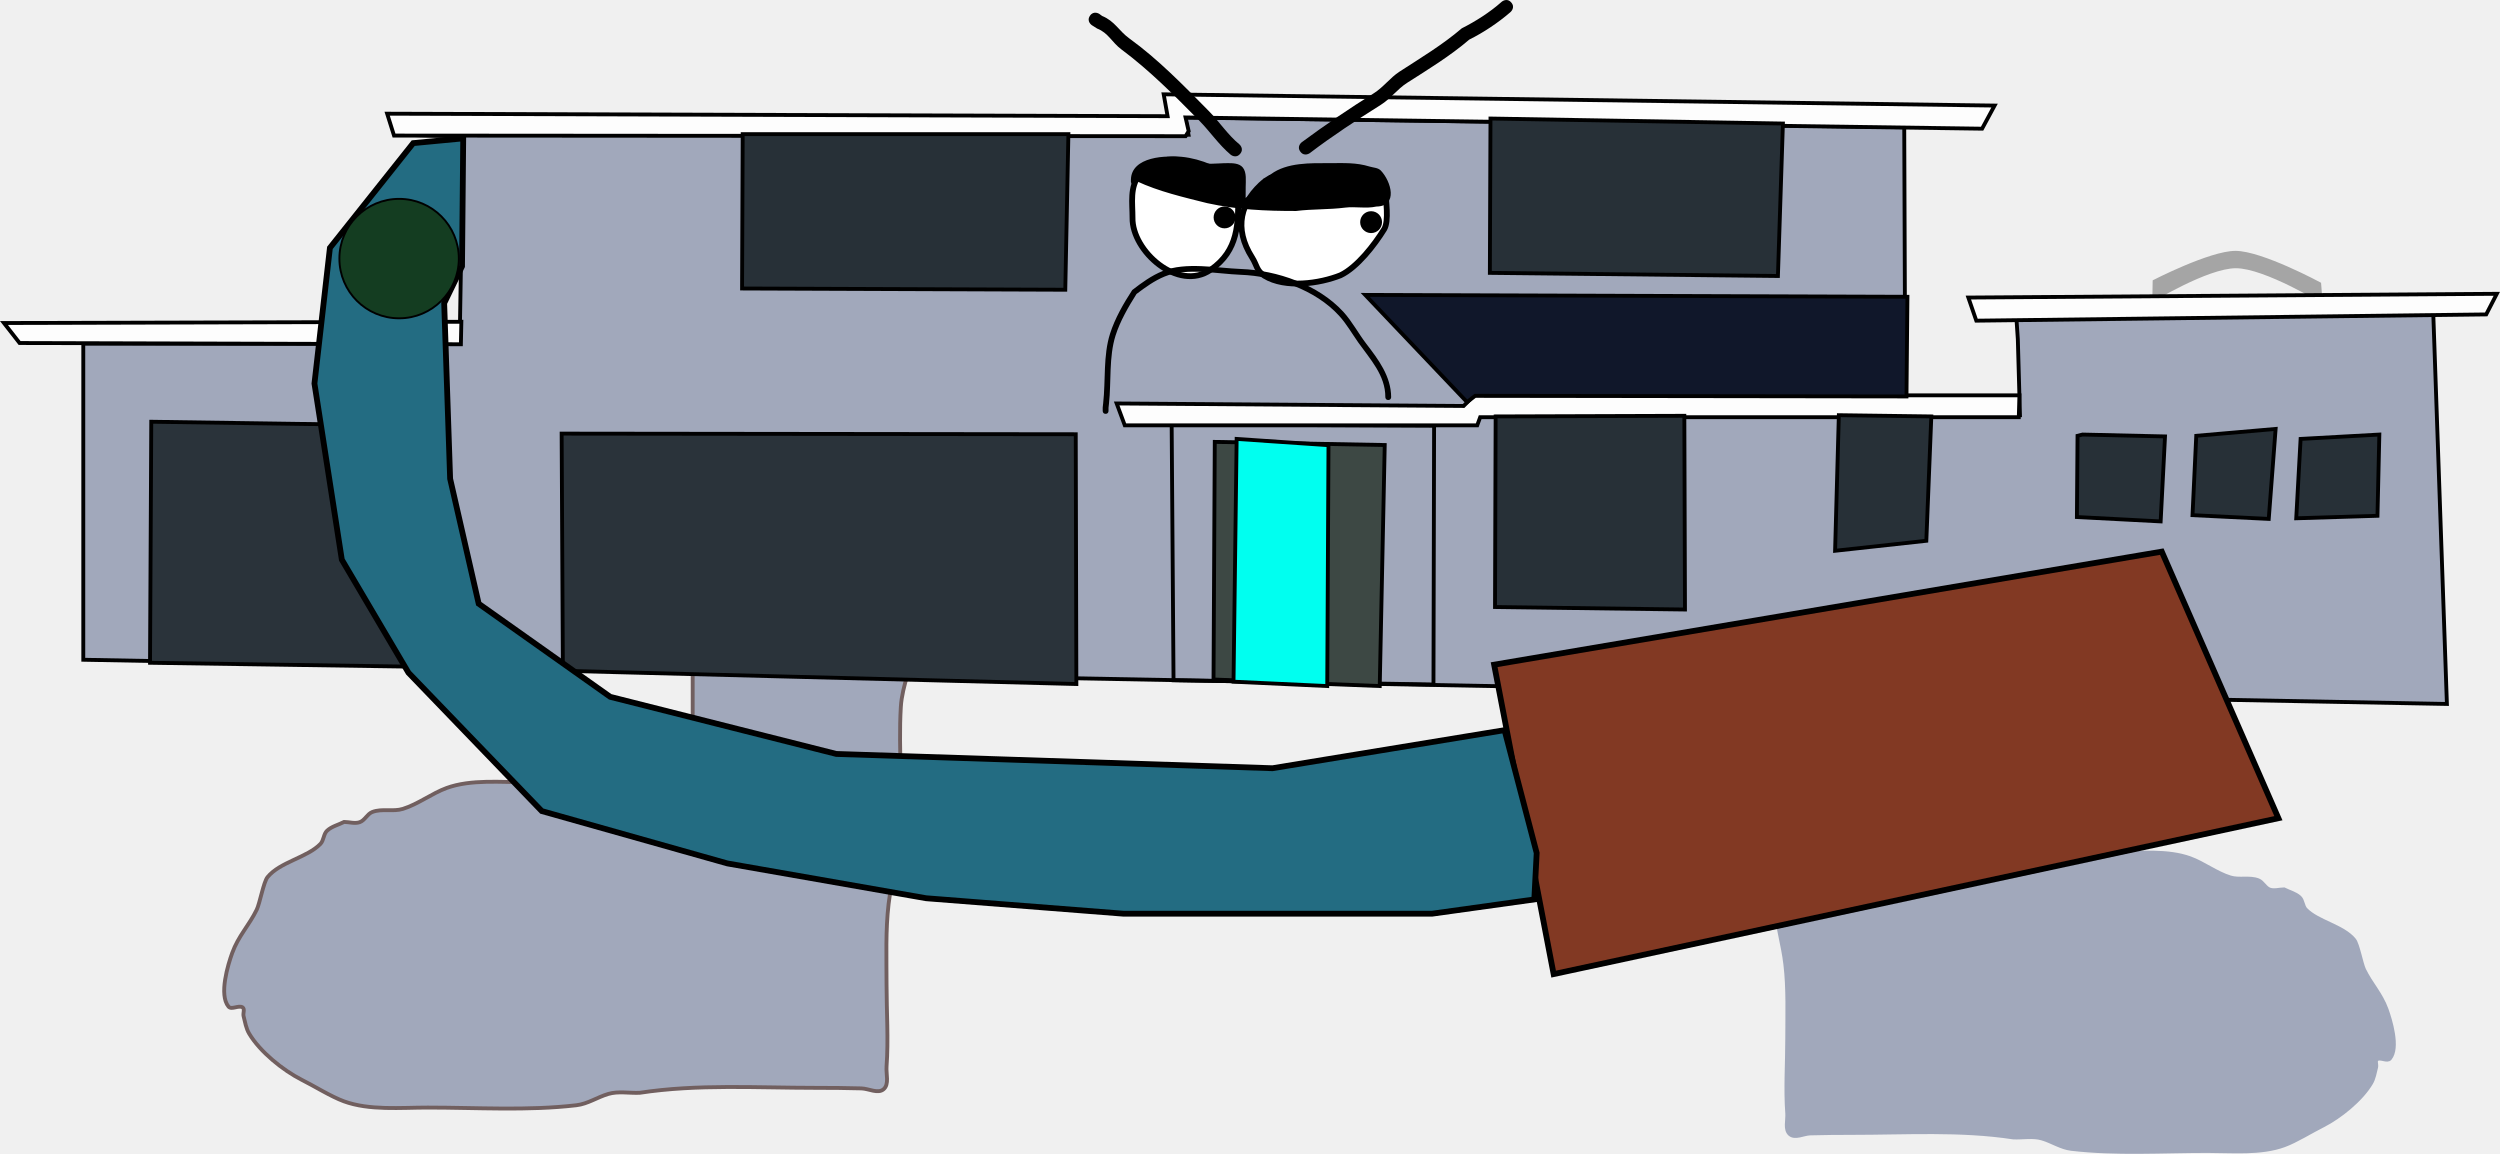
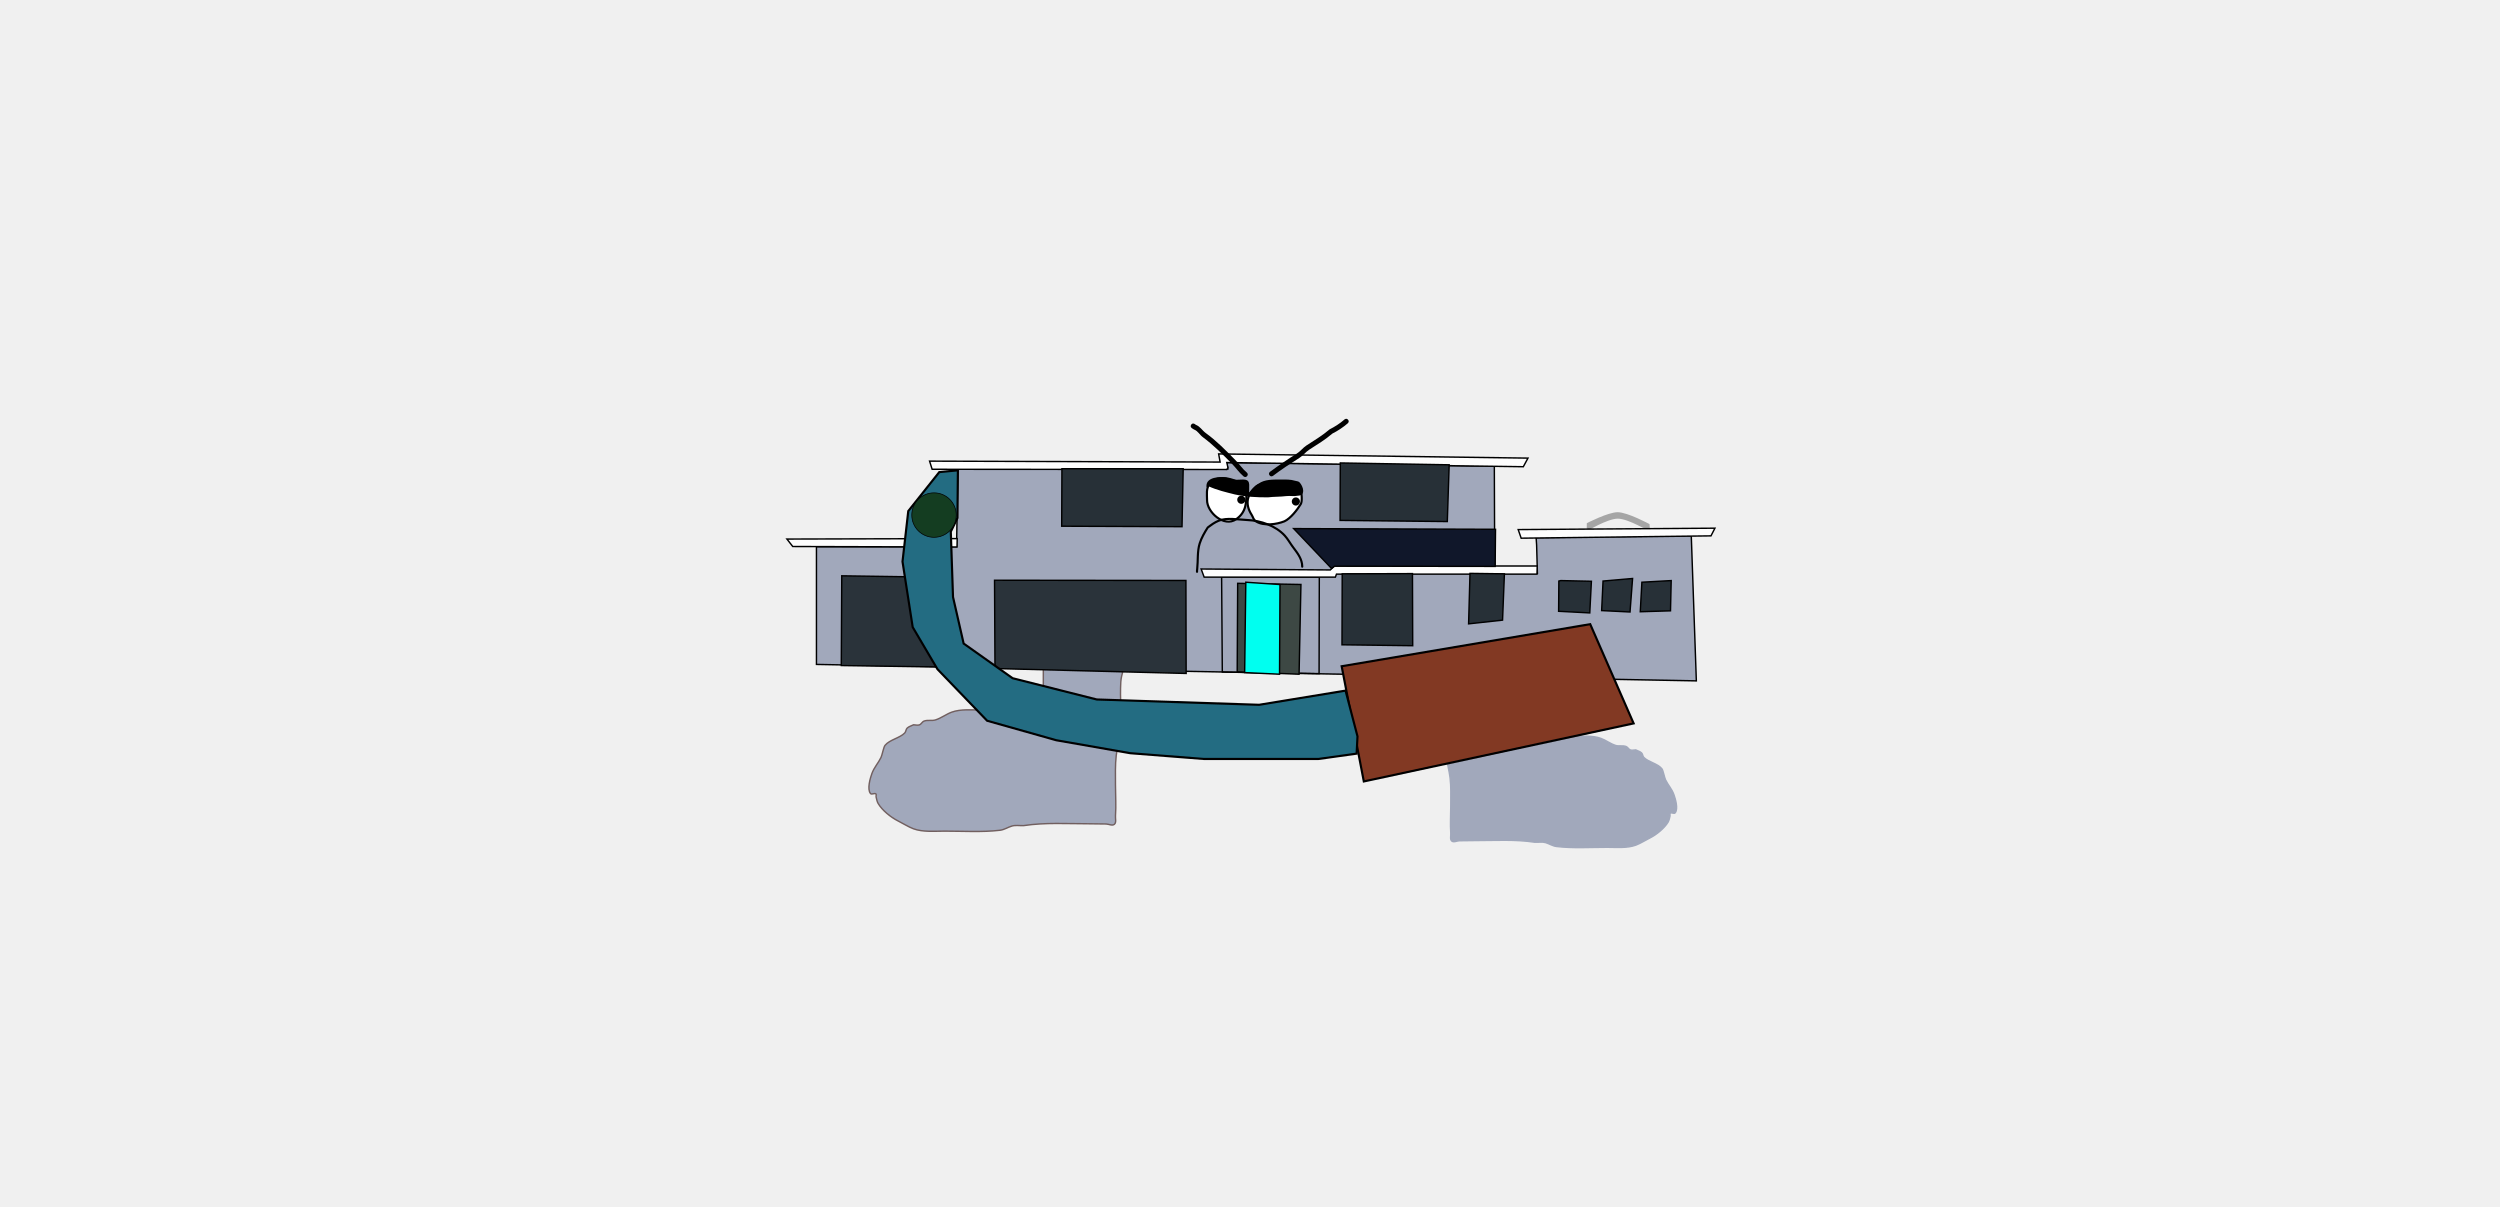
- <svg xmlns="http://www.w3.org/2000/svg" version="1.1" width="645.171" height="297.648" viewBox="0,0,645.171,297.648">
-   <g transform="translate(2.04404,-52.16844)">
+ <svg xmlns="http://www.w3.org/2000/svg" version="1.1" width="1733.093" height="836.336" viewBox="0,0,1733.093,836.336">
+   <g transform="translate(546.5466,238.1682)">
    <g data-paper-data="{&quot;isPaintingLayer&quot;:true}" stroke-linejoin="miter" stroke-miterlimit="10" stroke-dasharray="" stroke-dashoffset="0" style="mix-blend-mode: normal">
      <path d="M237.85,153.836c0.37,-1.327 -0.18,-2.916 0.526,-4.099c0.764,-1.279 2.422,-1.741 3.545,-2.72c0.511,-0.446 1.929,-1.207 1.335,-1.536c-0.778,-0.431 -1.638,0.765 -2.52,0.88c-1.249,0.163 -2.535,0.246 -3.84,0.28c-0.252,4.227 -2.333,6.865 -3.167,10.982c-0.143,0.704 -0.256,1.427 -0.345,2.164c1.899,-1.957 3.713,-3.252 4.465,-5.951zM233.529,178.16c0,13.284 0,26.569 0,39.853c-0.036,5.961 -2.752,10.75 -3.101,16.634c-0.668,11.27 0.653,22.733 -0.298,33.962c-0.477,5.633 -2.187,11.173 -2.849,16.788c-0.811,6.885 -0.536,13.886 -0.536,20.801c0,6.998 0.518,14.222 0,21.199c-0.146,1.963 0.735,4.565 -0.75,5.857c-1.446,1.258 -3.831,-0.149 -5.748,-0.204c-3.91,-0.111 -7.822,-0.142 -11.733,-0.142c-15.113,0 -30.537,-1.009 -45.483,1.279c-2.697,0.118 -5.504,-0.471 -8.093,0.293c-2.785,0.822 -5.326,2.576 -8.21,2.914c-12.596,1.478 -25.72,0.601 -38.38,0.601c-6.907,0 -15.084,0.805 -21.676,-1.625c-3.354,-1.237 -7.635,-3.935 -10.938,-5.583c-4.706,-2.394 -10.693,-7.192 -13.478,-11.88c-0.808,-1.359 -1.06,-2.985 -1.445,-4.518c-0.183,-0.732 0.385,-1.846 -0.253,-2.248c-1.024,-0.647 -2.853,0.726 -3.63,-0.205c-2.521,-3.023 -0.134,-10.827 0.956,-13.839c1.581,-4.371 4.363,-7.132 6.329,-11.18c0.788,-1.621 1.768,-7.134 2.776,-8.38c3.175,-3.927 10.308,-5.077 13.666,-8.588c0.879,-0.919 0.78,-2.544 1.712,-3.408c1.21,-1.122 2.936,-1.507 4.404,-2.26c1.342,0.021 2.759,0.508 4.025,0.063c1.303,-0.459 1.931,-2.106 3.215,-2.613c2.47,-0.974 5.389,-0.026 7.924,-0.816c3.926,-1.224 7.498,-4.008 11.271,-5.388c6.254,-2.288 14.148,-1.478 20.688,-1.478c11.871,0 23.742,0 35.614,0c2.175,0 4.637,1.41 6.517,0.317c1.21,-0.704 0.692,-5.677 0.691,-5.828c-0.03,-4.239 0,-8.48 0,-12.719c0,-18.655 0,-37.31 0,-55.964c0,-5.43 1.42,-12.931 0.057,-18.168c-0.697,-2.679 -1.735,-5.35 -1.753,-8.119c-0.009,-1.371 -0.115,-9.138 0.502,-9.85c2.167,-2.501 10.404,-1.57 13.468,-1.597c11.876,-0.105 23.758,-0 35.634,-0c5.289,0 10.841,-0.455 16.111,0c2.001,0.173 4.896,-0.823 5.959,0.88c1.173,1.879 -0.317,4.547 -1.346,6.508c-0.622,1.184 -2.573,1.175 -3.281,2.31c-0.561,0.9 0.162,2.161 -0.142,3.177c-1.142,3.827 -2.162,4.19 -4.819,6.72l-0.199,3.093c0,0 -0.219,2.108 -2.328,1.889c-0.742,-0.077 -1.196,-0.388 -1.472,-0.759c0.045,4.157 0.42,8.428 0.42,12.218z" data-paper-data="{&quot;index&quot;:null}" fill="#a1a8bb" fill-rule="nonzero" stroke="#715f5f" stroke-width="1" stroke-linecap="butt" />
      <path d="M453.104,185.977c-0.081,-0.676 -0.185,-1.337 -0.316,-1.982c-0.764,-3.77 -2.67,-6.187 -2.901,-10.058c-1.196,-0.031 -2.373,-0.107 -3.517,-0.256c-0.808,-0.105 -1.595,-1.201 -2.308,-0.806c-0.544,0.301 0.755,0.998 1.223,1.407c1.028,0.897 2.547,1.32 3.247,2.492c0.647,1.083 0.143,2.539 0.482,3.754c0.689,2.472 2.35,3.659 4.09,5.451zM453.356,191.613c-0.253,0.34 -0.669,0.625 -1.348,0.695c-1.931,0.201 -2.132,-1.73 -2.132,-1.73l-0.182,-2.833c-2.433,-2.317 -3.368,-2.65 -4.413,-6.155c-0.278,-0.93 0.384,-2.086 -0.13,-2.91c-0.648,-1.039 -2.436,-1.031 -3.005,-2.116c-0.943,-1.797 -2.307,-4.24 -1.233,-5.961c0.974,-1.56 3.626,-0.648 5.458,-0.806c4.827,-0.417 9.912,0 14.756,0c10.878,0 21.76,-0.096 32.638,0c2.806,0.025 10.351,-0.828 12.335,1.463c0.565,0.652 0.468,7.766 0.46,9.021c-0.016,2.536 -0.966,4.982 -1.605,7.436c-1.249,4.796 0.052,11.667 0.052,16.64c0,17.086 0,34.172 0,51.258c0,3.883 0.028,7.767 0,11.65c-0.001,0.139 -0.476,4.694 0.632,5.338c1.722,1.001 3.977,-0.29 5.969,-0.29c10.873,0 21.746,0 32.619,0c5.99,0 13.22,-0.742 18.948,1.353c3.456,1.264 6.728,3.814 10.324,4.935c2.322,0.724 4.995,-0.144 7.258,0.748c1.177,0.464 1.752,1.973 2.945,2.393c1.159,0.408 2.458,-0.038 3.687,-0.058c1.344,0.69 2.925,1.043 4.033,2.07c0.854,0.792 0.763,2.28 1.568,3.122c3.075,3.216 9.609,4.269 12.517,7.866c0.923,1.141 1.821,6.19 2.542,7.675c1.801,3.708 4.348,6.236 5.797,10.24c0.998,2.759 3.185,9.907 0.875,12.676c-0.711,0.852 -2.386,-0.405 -3.325,0.188c-0.584,0.369 -0.063,1.389 -0.231,2.059c-0.352,1.405 -0.583,2.893 -1.323,4.138c-2.551,4.294 -8.034,8.688 -12.345,10.881c-3.025,1.509 -6.946,3.98 -10.018,5.113c-6.037,2.226 -13.527,1.488 -19.853,1.488c-11.595,-0 -23.615,0.803 -35.152,-0.551c-2.642,-0.31 -4.969,-1.916 -7.52,-2.669c-2.371,-0.7 -4.942,-0.16 -7.413,-0.268c-13.689,-2.096 -27.817,-1.171 -41.658,-1.172c-3.582,-0 -7.165,0.029 -10.747,0.13c-1.755,0.05 -3.94,1.339 -5.264,0.187c-1.36,-1.183 -0.553,-3.567 -0.687,-5.365c-0.474,-6.39 0,-13.006 0,-19.416c0,-6.334 0.251,-12.746 -0.491,-19.052c-0.606,-5.143 -2.172,-10.217 -2.609,-15.376c-0.871,-10.285 0.339,-20.784 -0.273,-31.106c-0.319,-5.39 -2.807,-9.776 -2.84,-15.236c0,-12.167 0,-24.335 0,-36.502c0,-3.471 0.343,-7.383 0.384,-11.19z" data-paper-data="{&quot;index&quot;:null}" fill="#a1a8bb" fill-rule="nonzero" stroke="#a1a8bb" stroke-width="1" stroke-linecap="butt" />
      <path d="M415.559,129.591v0.715h-0.715z" data-paper-data="{&quot;index&quot;:null}" fill="#000000" fill-rule="nonzero" stroke="none" stroke-width="1" stroke-linecap="butt" opacity="0.966" />
      <path d="M447.988,141.037h-0.715z" data-paper-data="{&quot;index&quot;:null}" fill="#000000" fill-rule="nonzero" stroke="none" stroke-width="1" stroke-linecap="butt" opacity="0.966" />
      <path d="M479.463,240.23l2.146,0.477l-0.477,1.669l-1.311,0.477l-0.835,-1.311z" data-paper-data="{&quot;index&quot;:null}" fill="#fe00ff" fill-rule="evenodd" stroke="none" stroke-width="1" stroke-linecap="butt" opacity="0.004" />
      <path d="M553.39,130.143l0.104,-5.627c0,0 14.716,-7.607 21.363,-7.607c6.887,0 22.093,8.233 22.093,8.233l0.417,5.419c0,0 -14.975,-9.171 -22.405,-9.171c-7.222,0 -21.572,8.754 -21.572,8.754z" data-paper-data="{&quot;index&quot;:null}" fill="#a5a5a5" fill-rule="nonzero" stroke="#000000" stroke-width="0" stroke-linecap="butt" />
      <path d="M19.449,222.43v-81.571h97.125l0.899,-53.436l-17.697,-0.553l180.562,0.138l24.333,-0.069l-0.83,-4.424l185.54,2.489l0.277,74.313h29.587l-0.553,-19.632l-0.346,-5.115l107.563,-1.383l3.516,100.65z" data-paper-data="{&quot;index&quot;:null}" fill="#a1a8bb" fill-rule="nonzero" stroke="#000000" stroke-width="1" stroke-linecap="round" />
      <path d="M36.672,223.211l0.323,-62.204l66.437,0.968l1.29,62.244z" data-paper-data="{&quot;index&quot;:null}" fill="#2a333a" fill-rule="nonzero" stroke="#000000" stroke-width="1" stroke-linecap="round" />
      <path d="M143.221,226.154l-0.323,-62.083l132.672,0.161l0.161,64.461l-131.503,-3.386z" data-paper-data="{&quot;index&quot;:null}" fill="#2a333a" fill-rule="nonzero" stroke="#000000" stroke-width="1" stroke-linecap="round" />
      <path d="M300.807,227.727l-0.484,-66.034l67.727,0.323l-0.161,66.8z" data-paper-data="{&quot;index&quot;:null}" fill="none" fill-rule="nonzero" stroke="#000000" stroke-width="1" stroke-linecap="round" />
      <path d="M311.127,227.525l0.323,-61.317l43.861,0.806l-1.29,62.204z" data-paper-data="{&quot;index&quot;:null}" fill="#3d4844" fill-rule="nonzero" stroke="#000000" stroke-width="1" stroke-linecap="round" />
      <path d="M316.287,228.089l0.806,-62.647l23.704,1.613l-0.323,62.164z" data-paper-data="{&quot;index&quot;:null}" fill="#00fff0" fill-rule="nonzero" stroke="#000000" stroke-width="1" stroke-linecap="round" />
      <path d="M379.177,161.935h-90.948l-2.096,-5.644l89.537,0.645l2.741,-2.741h140.695l-0.161,5.644h-139.001z" data-paper-data="{&quot;index&quot;:null}" fill="#fdfdfd" fill-rule="nonzero" stroke="#000000" stroke-width="1" stroke-linecap="round" />
      <path d="M505.923,128.958l136.381,-0.968l-2.741,5.321l-131.584,1.613z" data-paper-data="{&quot;index&quot;:null}" fill="#fdfdfd" fill-rule="nonzero" stroke="#000000" stroke-width="1" stroke-linecap="round" />
      <path d="M304.717,86.024l-0.806,1.29l-204.269,-0.161l-1.774,-5.644l201.407,0.645l-1.008,-5.644l214.428,2.903l-3.225,5.966l-205.559,-2.903z" data-paper-data="{&quot;index&quot;:null}" fill="#fdfdfd" fill-rule="nonzero" stroke="#000000" stroke-width="1" stroke-linecap="round" />
      <path d="M273.676,86.79l-0.806,40.152l-83.409,-0.323l0.161,-39.83z" data-paper-data="{&quot;index&quot;:null}" fill="#273037" fill-rule="nonzero" stroke="#000000" stroke-width="1" stroke-linecap="round" />
      <path d="M458.07,84.049l-1.29,39.346l-74.338,-0.806l0.161,-39.83z" data-paper-data="{&quot;index&quot;:null}" fill="#273037" fill-rule="nonzero" stroke="#000000" stroke-width="1" stroke-linecap="round" />
      <path d="M489.958,154.477l-111.306,-0.161l-2.096,1.613l-26.284,-27.655l139.929,0.484z" data-paper-data="{&quot;index&quot;:null}" fill="#10172a" fill-rule="nonzero" stroke="#000000" stroke-width="1" stroke-linecap="round" />
      <path d="M535.392,164.313l21.286,0.484l-1.129,21.931l-21.608,-1.129l0.161,-20.963z" data-paper-data="{&quot;index&quot;:null}" fill="#273037" fill-rule="nonzero" stroke="#000000" stroke-width="1" stroke-linecap="round" />
      <path d="M585.22,162.862l-1.774,23.221l-19.673,-0.968l0.968,-20.479z" data-paper-data="{&quot;index&quot;:null}" fill="#273037" fill-rule="nonzero" stroke="#000000" stroke-width="1" stroke-linecap="round" />
      <path d="M611.988,164.313l-0.484,20.963l-20.963,0.645l1.129,-20.479z" data-paper-data="{&quot;index&quot;:null}" fill="#273037" fill-rule="nonzero" stroke="#000000" stroke-width="1" stroke-linecap="round" />
      <path d="M496.368,159.637l-1.29,32.09l-23.543,2.58l0.968,-34.992z" data-paper-data="{&quot;index&quot;:null}" fill="#273037" fill-rule="nonzero" stroke="#000000" stroke-width="1" stroke-linecap="round" />
      <path d="M432.632,159.476l0.161,49.989l-49.021,-0.645l0.161,-49.183z" data-paper-data="{&quot;index&quot;:null}" fill="#273037" fill-rule="nonzero" stroke="#000000" stroke-width="1" stroke-linecap="round" />
      <path d="M116.896,141.012l-113.886,-0.323l-4.031,-5.16l118.038,-0.323z" data-paper-data="{&quot;index&quot;:null}" fill="#fdfdfd" fill-rule="nonzero" stroke="#000000" stroke-width="1" stroke-linecap="round" />
      <path d="M321.095,118.643c-4.801,-7.551 -3.124,-14.425 3.376,-19.79c0.078,-0.031 0.122,-0.054 0.122,-0.054l1.23,-0.76c5.954,-0.862 13.115,-1.877 19.109,-1.022c3.465,0.494 7.102,2.475 10.461,3.691c0.218,3.107 1.061,8.53 -0.237,10.63c-2.484,4.019 -6.972,9.837 -11.265,11.874c-5.362,2.14 -14.239,3.426 -19.599,0.134c-2.103,-1.292 -1.925,-2.703 -3.197,-4.703z" data-paper-data="{&quot;noHover&quot;:false,&quot;origItem&quot;:[&quot;Path&quot;,{&quot;applyMatrix&quot;:true,&quot;segments&quot;:[[[289.194,131.60388],[0,0],[0.61847,0.97267]],[[290.73983,133.87831],[-1.02306,-0.6283],[2.60738,1.60128]],[[300.21264,133.80412],[-2.60801,1.0407],[2.08825,-0.99077]],[[305.66653,128.07122],[-1.20826,1.95486],[0.63133,-1.02146]],[[305.78825,122.92616],[0.10594,1.5115],[-1.63383,-0.59116]],[[300.71919,121.15003],[1.68523,0.24023],[-2.91559,-0.41565]],[[291.48142,121.64145],[2.89631,-0.41929],[0,0]],[290.88616,122.00818],[[290.82704,122.03403],[0.03793,-0.01525],[-3.16173,2.6095]],[[289.194,131.60385],[-2.33531,-3.67269],[0,0]]],&quot;closed&quot;:true,&quot;fillColor&quot;:[0,0,0,1]}],&quot;index&quot;:null}" fill="#ffffff" fill-rule="nonzero" stroke="#000000" stroke-width="1.5" stroke-linecap="butt" />
      <path d="M317.757,100.19c-0.24,0.528 -0.238,1.037 -0.238,1.037l0.002,0.894c0,7.747 0.107,14.645 -7.124,19.661c-8.372,5.808 -20.321,-4.814 -20.175,-13.397c0,-3.881 -0.753,-7.875 1.777,-11.145c5.79,-7.484 19.562,-3.077 25.758,2.951z" data-paper-data="{&quot;noHover&quot;:false,&quot;origItem&quot;:[&quot;Path&quot;,{&quot;applyMatrix&quot;:true,&quot;segments&quot;:[[[273.13308,120.85315],[0,0],[-3.35674,-3.26583]],[[259.25756,119.26315],[3.13711,-4.05461],[-1.37074,1.77164]],[[258.30818,125.26701],[0,-2.1024],[-0.0792,4.65011]],[[269.16696,132.48038],[-4.53579,3.14676],[3.9174,-2.71774]],[[273.0029,121.89445],[0,4.1973],[0,0]],[273.0029,121.41265],[[273.13308,120.85314],[-0.13018,0.28622],[0,0]]],&quot;closed&quot;:true,&quot;fillColor&quot;:[0,0,0,1]}],&quot;index&quot;:null}" fill="#ffffff" fill-rule="nonzero" stroke="#000000" stroke-width="1.5" stroke-linecap="butt" />
      <path d="M311.154,108.275c0,-1.559 1.264,-2.823 2.823,-2.823c1.559,0 2.823,1.264 2.823,2.823c0,1.559 -1.264,2.823 -2.823,2.823c-1.559,0 -2.823,-1.264 -2.823,-2.823z" data-paper-data="{&quot;index&quot;:null}" fill="#000000" fill-rule="nonzero" stroke="none" stroke-width="1" stroke-linecap="butt" />
      <path d="M348.971,109.496c0,-1.559 1.264,-2.823 2.823,-2.823c1.559,0 2.823,1.264 2.823,2.823c0,1.559 -1.264,2.823 -2.823,2.823c-1.559,0 -2.823,-1.264 -2.823,-2.823z" data-paper-data="{&quot;index&quot;:null}" fill="#000000" fill-rule="nonzero" stroke="none" stroke-width="1" stroke-linecap="butt" />
      <path d="M279.234,56.242c0.969,-1.453 2.422,-0.484 2.422,-0.484l0.728,0.53c3.288,1.343 4.301,3.837 7.024,5.804c7.406,5.349 13.991,12.127 20.466,18.692c2.755,2.793 4.905,6.142 7.907,8.616c0,0 1.342,1.118 0.224,2.46c-1.118,1.342 -2.46,0.224 -2.46,0.224c-3.09,-2.601 -5.308,-5.959 -8.16,-8.848c-6.375,-6.46 -12.842,-12.976 -20.05,-18.331c-2.446,-1.818 -3.335,-4.238 -6.248,-5.373l-1.368,-0.867c0,0 -1.453,-0.969 -0.484,-2.422z" data-paper-data="{&quot;index&quot;:null}" fill="#000000" fill-rule="nonzero" stroke="none" stroke-width="1" stroke-linecap="butt" />
      <path d="M387.954,52.798c1.15,1.314 -0.164,2.464 -0.164,2.464l-0.166,0.145c-3.053,2.641 -6.838,5.164 -10.497,6.981c-4.956,4.248 -10.523,7.635 -16.06,11.172c-2.512,1.605 -4.2,4.051 -6.769,5.666c-6.155,3.869 -12.589,8.084 -18.304,12.443c0,0 -1.397,1.048 -2.445,-0.349c-1.048,-1.397 0.349,-2.445 0.349,-2.445c5.882,-4.353 12.257,-8.703 18.539,-12.605c2.543,-1.58 4.198,-3.996 6.684,-5.611c5.522,-3.587 11.102,-6.92 16.074,-11.182c3.514,-1.768 7.224,-4.124 10.129,-6.7l0.166,-0.145c0,0 1.314,-1.15 2.464,0.164z" data-paper-data="{&quot;index&quot;:null}" fill="#000000" fill-rule="nonzero" stroke="none" stroke-width="1" stroke-linecap="butt" />
      <path d="M585.94,263.322l-187.039,40.233l-15.356,-79.853l172.297,-29.177z" fill="#823923" fill-rule="nonzero" stroke="#000000" stroke-width="1.5" stroke-linecap="round" />
      <path d="M394.524,272.305l-0.614,11.978l-26.413,3.686h-79.545l-50.983,-3.993l-51.29,-8.983l-47.912,-13.514l-34.398,-35.703l-17.199,-29.177l-7.064,-45.455l3.993,-35.012l21.499,-27.027l12.899,-1.228l-0.307,33.016l-4.607,9.521l1.536,45.301l7.371,32.248l33.937,24.033l58.354,14.742l112.561,3.686l59.889,-9.828z" fill="#236c82" fill-rule="nonzero" stroke="#000000" stroke-width="1.5" stroke-linecap="round" />
      <path d="M283.279,158.966c-0.75,0 -0.75,-0.75 -0.75,-0.75l0.001,-0.898c0.041,-0.372 0.082,-0.745 0.123,-1.117c0.652,-5.82 -0.029,-12.267 1.772,-17.926c1.245,-3.913 3.489,-7.829 5.725,-11.255c2.451,-1.903 4.947,-3.725 7.845,-4.901c5.974,-2.425 13.98,-0.765 20.211,-0.534c9.36,0.347 19.948,4.022 26.417,11.039c2.284,2.5 3.881,5.593 5.947,8.282c3.091,4.024 6.373,8.378 6.397,13.742c0,0 0,0.75 -0.75,0.75c-0.75,0 -0.75,-0.75 -0.75,-0.75c0.029,-5.629 -3.95,-9.81 -6.97,-14.076c-1.631,-2.303 -3.073,-4.862 -4.98,-6.934c-6.143,-6.745 -16.45,-10.224 -25.367,-10.554c-5.977,-0.221 -13.888,-1.921 -19.612,0.433c-2.684,1.104 -4.983,2.79 -7.285,4.52c-2.076,3.288 -4.234,7.007 -5.409,10.726c-1.751,5.546 -1.07,11.9 -1.7,17.605c-0.039,0.345 -0.077,0.69 -0.116,1.034l0.001,0.815c0,0 0,0.75 -0.75,0.75z" fill="#000000" fill-rule="nonzero" stroke="none" stroke-width="0.5" stroke-linecap="butt" />
      <path d="M290.559,99.767c-0.75,0 -0.75,-0.75 -0.75,-0.75v-0.428c0.06,-6.028 9.162,-6.503 13.574,-5.736c1.091,0.19 1.797,0.735 2.922,0.87c2.943,1.156 5.487,0.539 8.52,0.547c1.256,0.003 2.929,0.01 3.854,1.12c1.056,1.268 0.75,3.533 0.75,5.054c0,0.031 0.005,2.593 -0.014,2.711c-0.005,0.03 -0.012,0.066 -0.023,0.105c0.157,-0.117 0.318,-0.206 0.382,-0.257c2.175,-1.799 3.863,-4.163 6.145,-5.858c4.156,-3.087 10.272,-2.875 15.169,-2.875c3.666,0 6.822,-0.2 10.356,0.89c0.944,0.291 2.137,0.269 2.871,1.035c2.65,2.768 4.532,9.21 -1.155,9.276c-2.69,0.598 -5.413,-0.062 -8.114,0.283c-4.166,0.532 -8.425,0.338 -12.618,0.862c-7.964,0.009 -15.175,-0.323 -22.914,-2.017c-6.033,-1.516 -12.526,-3.002 -18.204,-5.668v0.085c0,0 0,0.75 -0.75,0.75z" fill="#000000" fill-rule="nonzero" stroke="none" stroke-width="0.5" stroke-linecap="butt" />
      <path d="M85.544,118.903c0,-8.512 6.9,-15.412 15.412,-15.412c8.512,0 15.412,6.9 15.412,15.412c0,8.512 -6.9,15.412 -15.412,15.412c-8.512,0 -15.412,-6.9 -15.412,-15.412z" fill="#143d21" fill-rule="nonzero" stroke="#000000" stroke-width="0.5" stroke-linecap="butt" />
+       <path d="M-546.547,598.168v-836.336h1733.093v836.336z" fill="none" fill-rule="nonzero" stroke="#f00000" stroke-width="0" stroke-linecap="butt" />
    </g>
  </g>
</svg>
